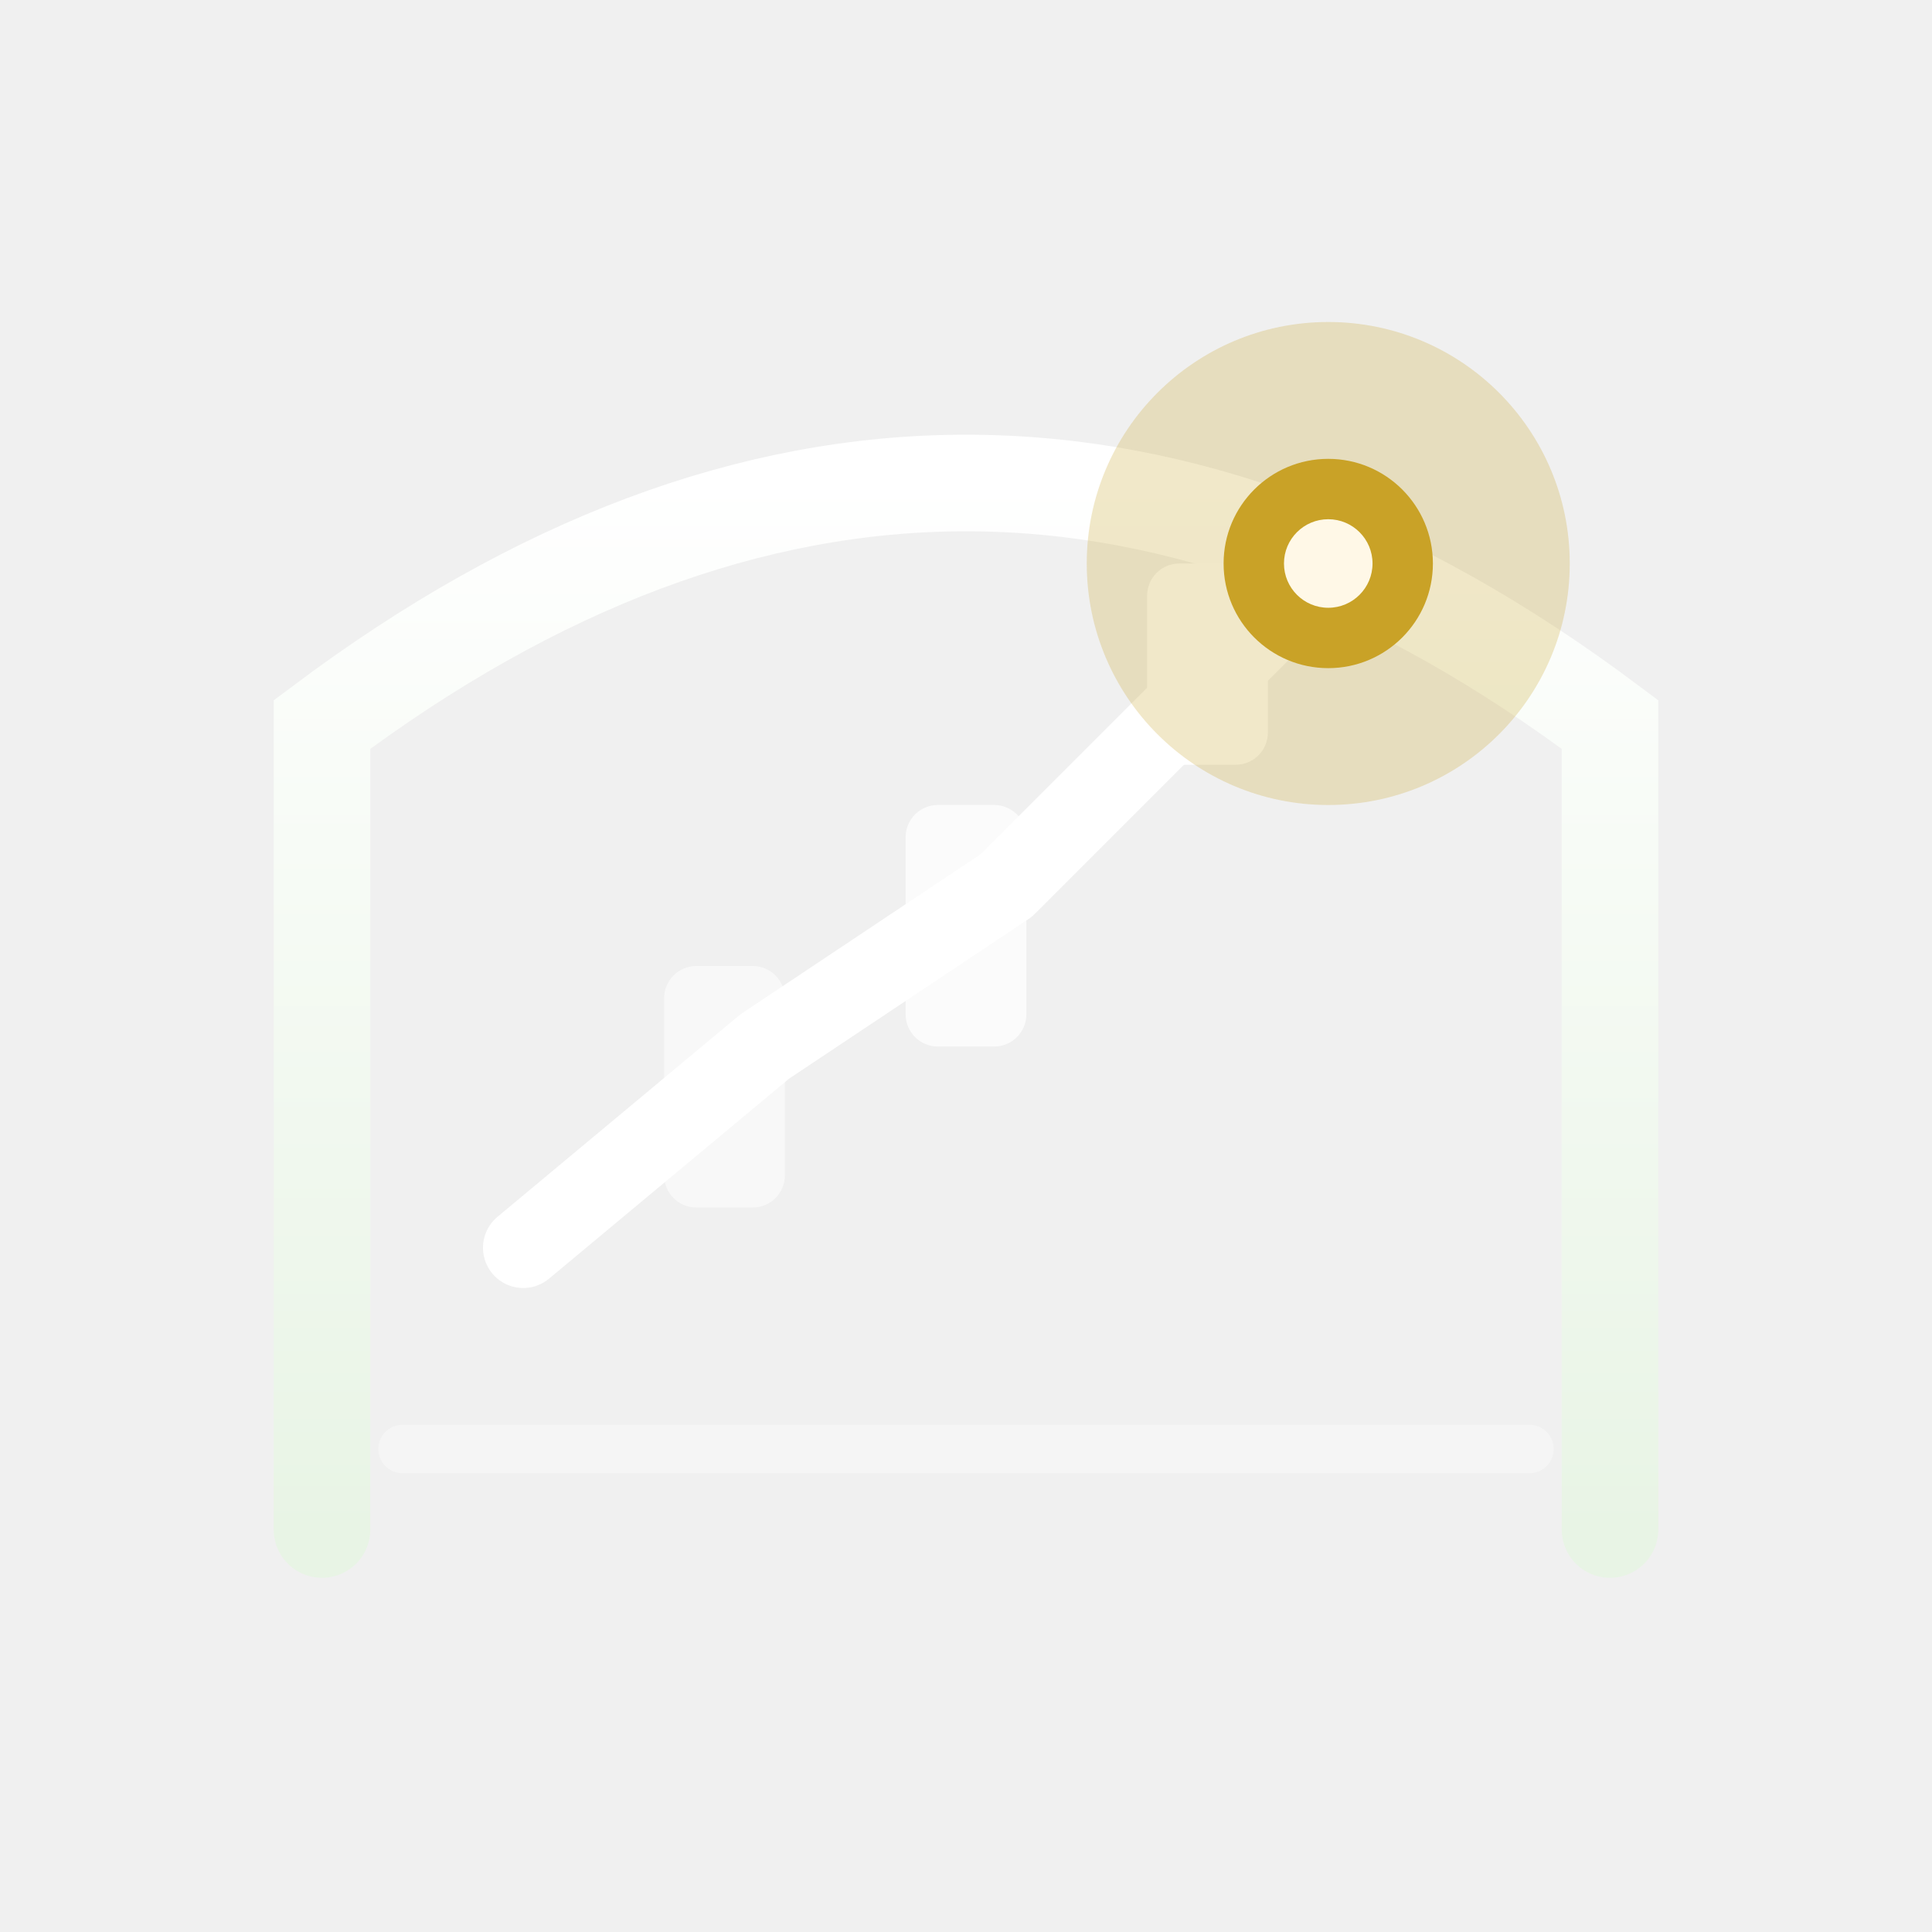
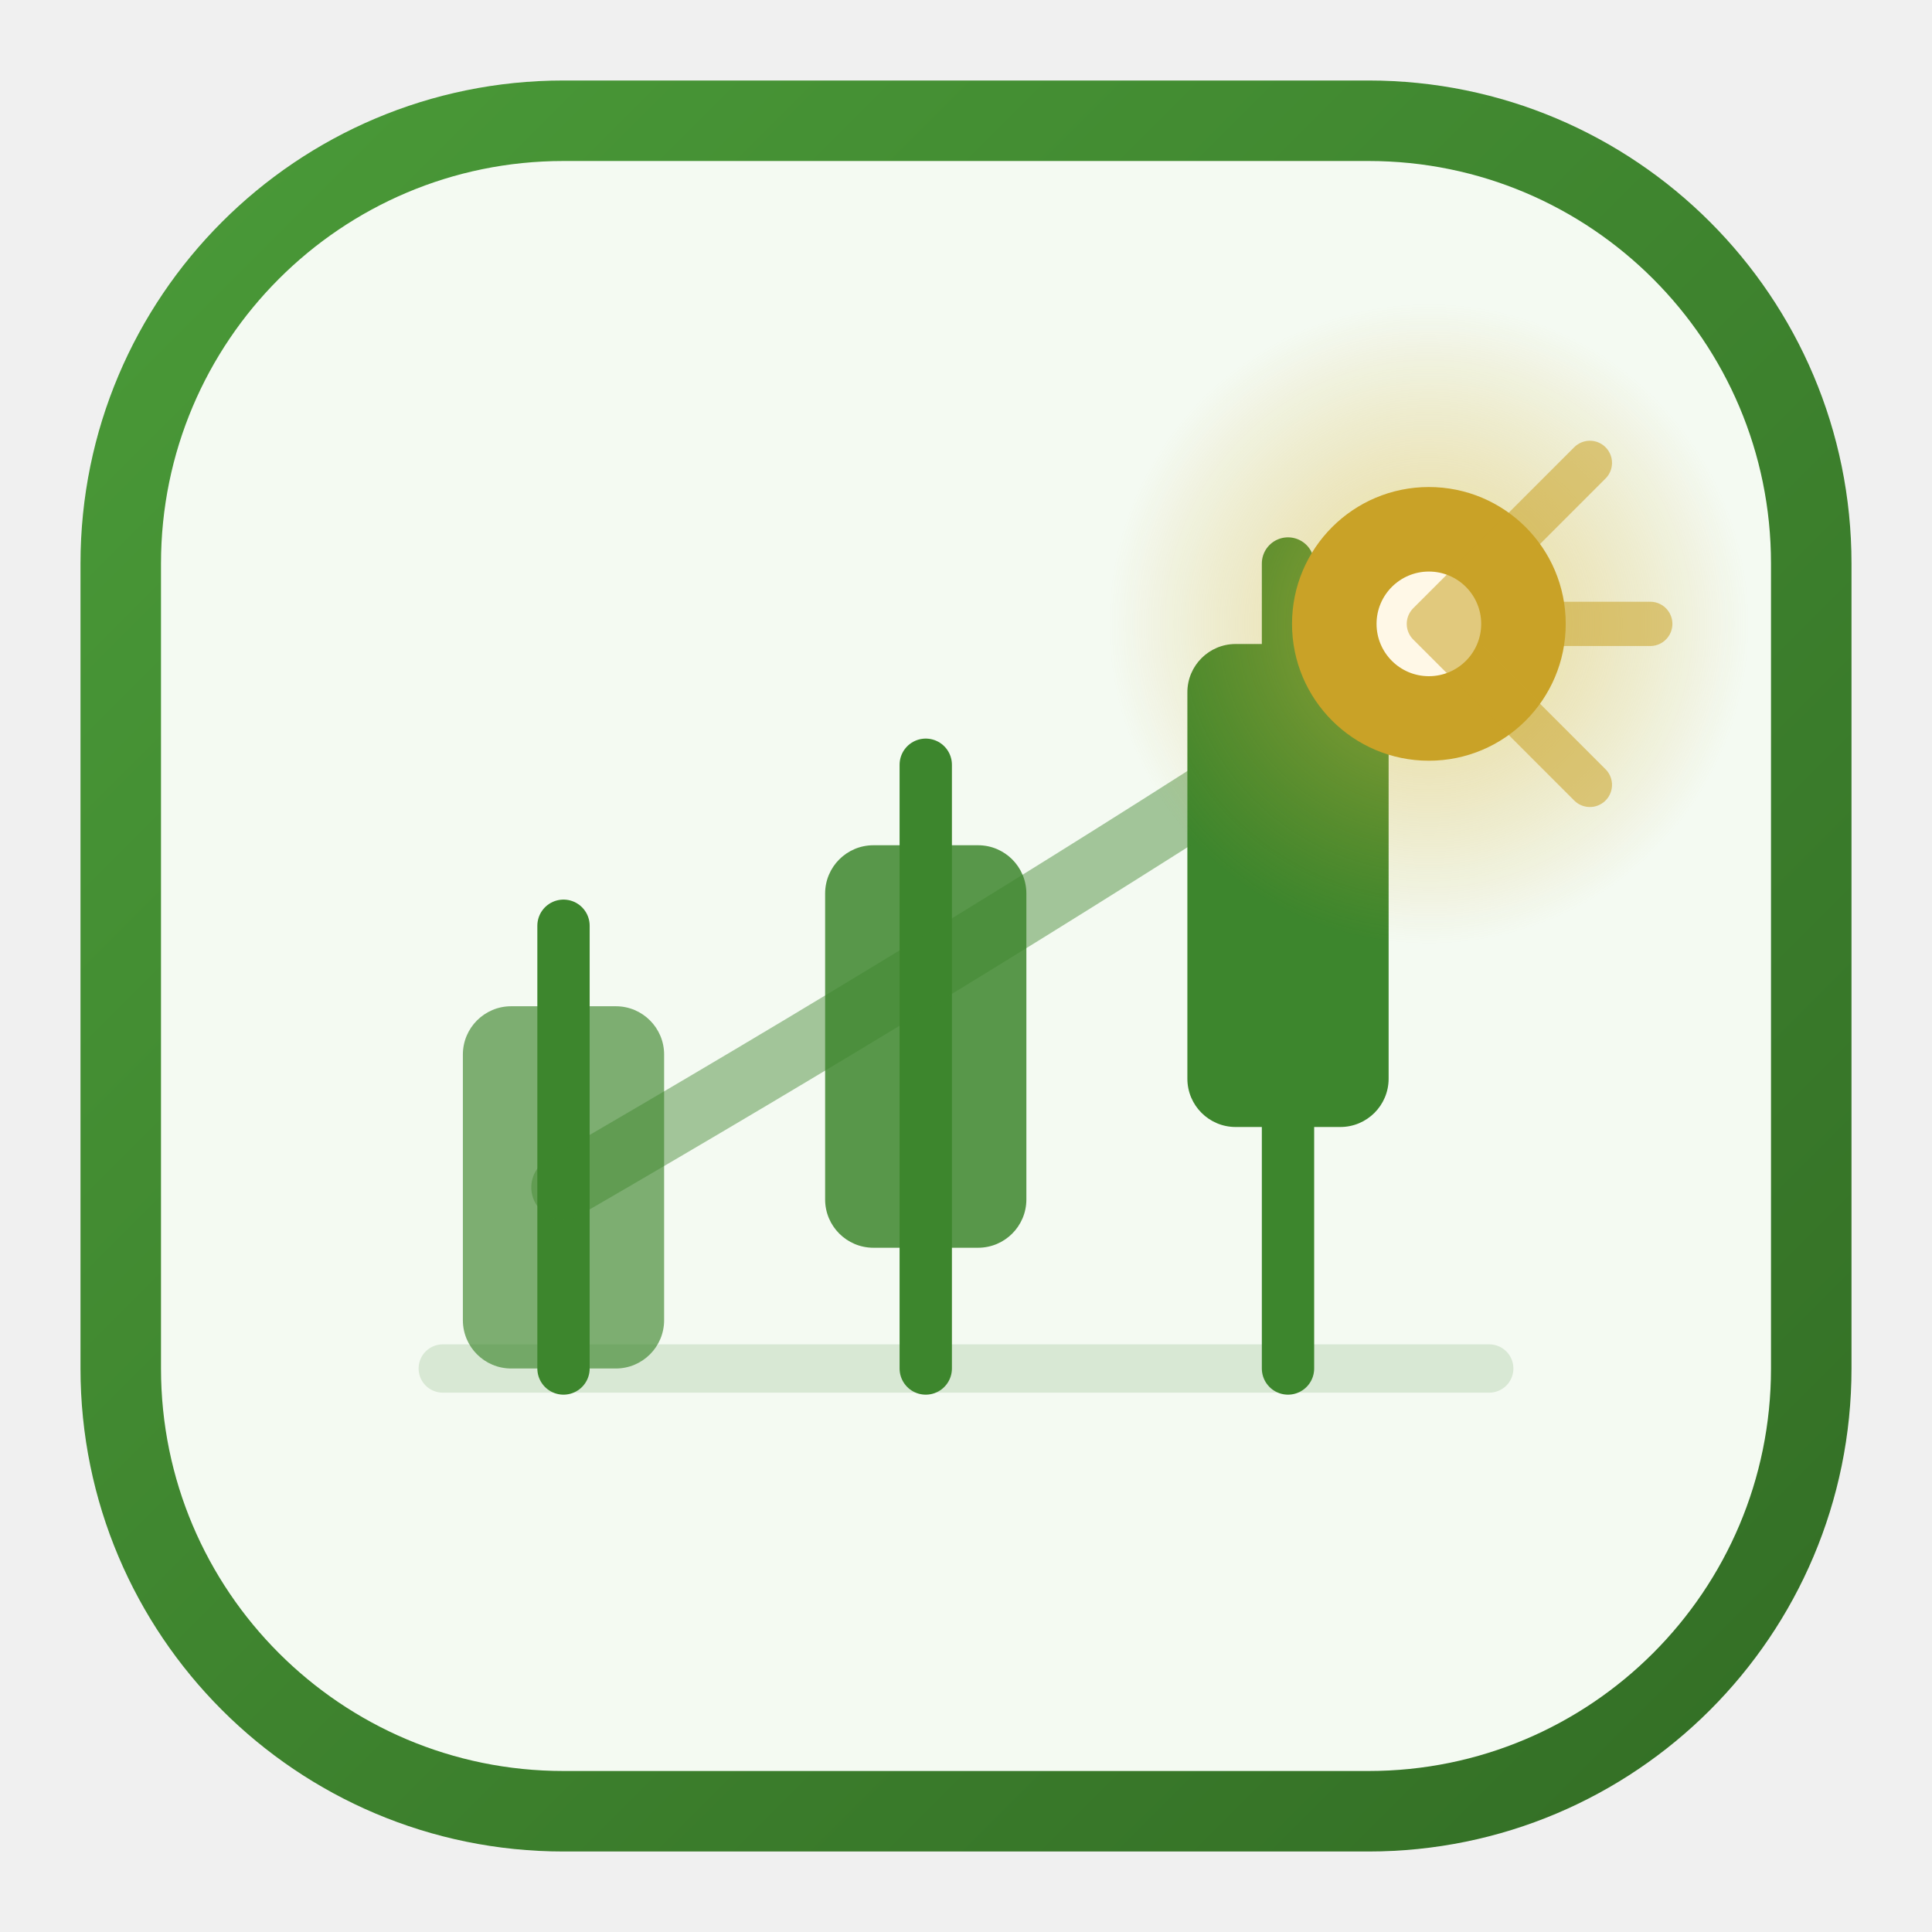
<svg xmlns="http://www.w3.org/2000/svg" viewBox="0 0 48 48" role="img" aria-label="ZenBuy">
  <defs>
-     <linearGradient id="zb-arch" x1="0%" y1="0%" x2="0%" y2="100%">
-       <stop offset="0%" stop-color="#ffffff" />
-       <stop offset="100%" stop-color="#e8f4e5" />
+     <linearGradient id="zb-lens" x1="0%" y1="0%" x2="100%" y2="100%">
+       <stop offset="0%" stop-color="#4a9a38" />
+       <stop offset="100%" stop-color="#336e25" />
    </linearGradient>
+     <radialGradient id="zb-glow" cx="50%" cy="50%" r="50%">
+       <stop offset="0%" stop-color="#e8c547" stop-opacity="0.55" />
+       <stop offset="100%" stop-color="#c9a227" stop-opacity="0" />
+     </radialGradient>
  </defs>
-   <path d="M8 38V18Q24 6 40 18V38" fill="none" stroke="url(#zb-arch)" stroke-width="2.4" stroke-linecap="round" />
-   <path d="M10 36H38" stroke="rgba(255,255,255,0.35)" stroke-width="1.2" stroke-linecap="round" />
-   <path d="M13 31L19 26L25 22L33 14" fill="none" stroke="#ffffff" stroke-width="2" stroke-linecap="round" stroke-linejoin="round" />
-   <rect x="16.5" y="24" width="3" height="6" rx="0.8" fill="#ffffff" opacity="0.55" />
-   <rect x="22.5" y="20" width="3" height="6" rx="0.8" fill="#ffffff" opacity="0.75" />
-   <rect x="28.5" y="14" width="3" height="5" rx="0.8" fill="#ffffff" />
-   <circle cx="33" cy="14" r="6" fill="#c9a227" opacity="0.25" />
-   <circle cx="33" cy="14" r="2.6" fill="#c9a227" />
-   <circle cx="33" cy="14" r="1.1" fill="#fff8e7" />
+   <rect x="3" y="3" width="42" height="42" rx="11" fill="#f4faf2" stroke="url(#zb-lens)" stroke-width="2" />
+   <path d="M11 34H37" stroke="#d8e8d4" stroke-width="1.2" stroke-linecap="round" />
+   <g stroke="#3d862d" stroke-linecap="round">
+     <line x1="14" y1="34" x2="14" y2="23" stroke-width="1.3" />
+     <rect x="11.5" y="25" width="5" height="9" rx="1.2" fill="#3d862d" stroke="none" opacity="0.65" />
+     <line x1="23" y1="34" x2="23" y2="19" stroke-width="1.3" />
+     <rect x="20.5" y="21" width="5" height="10" rx="1.2" fill="#3d862d" stroke="none" opacity="0.85" />
+     <line x1="32" y1="34" x2="32" y2="14" stroke-width="1.3" />
+     <rect x="29.5" y="16" width="5" height="12" rx="1.2" fill="#3d862d" stroke="none" />
+   </g>
+   <path d="M14 29.5 Q23.5 24 32 18.5" fill="none" stroke="#3d862d" stroke-width="1.6" stroke-linecap="round" opacity="0.45" />
+   <circle cx="35.5" cy="15.5" r="8" fill="url(#zb-glow)" />
+   <circle cx="35.5" cy="15.5" r="3.4" fill="#c9a227" />
+   <circle cx="35.5" cy="15.5" r="1.3" fill="#fff8e7" />
+   <path d="M35.5 15.5 L39.5 11.5 M35.5 15.5 L41 15.5 M35.5 15.5 L39.5 19.5" stroke="#c9a227" stroke-width="1.1" stroke-linecap="round" opacity="0.55" />
</svg>
